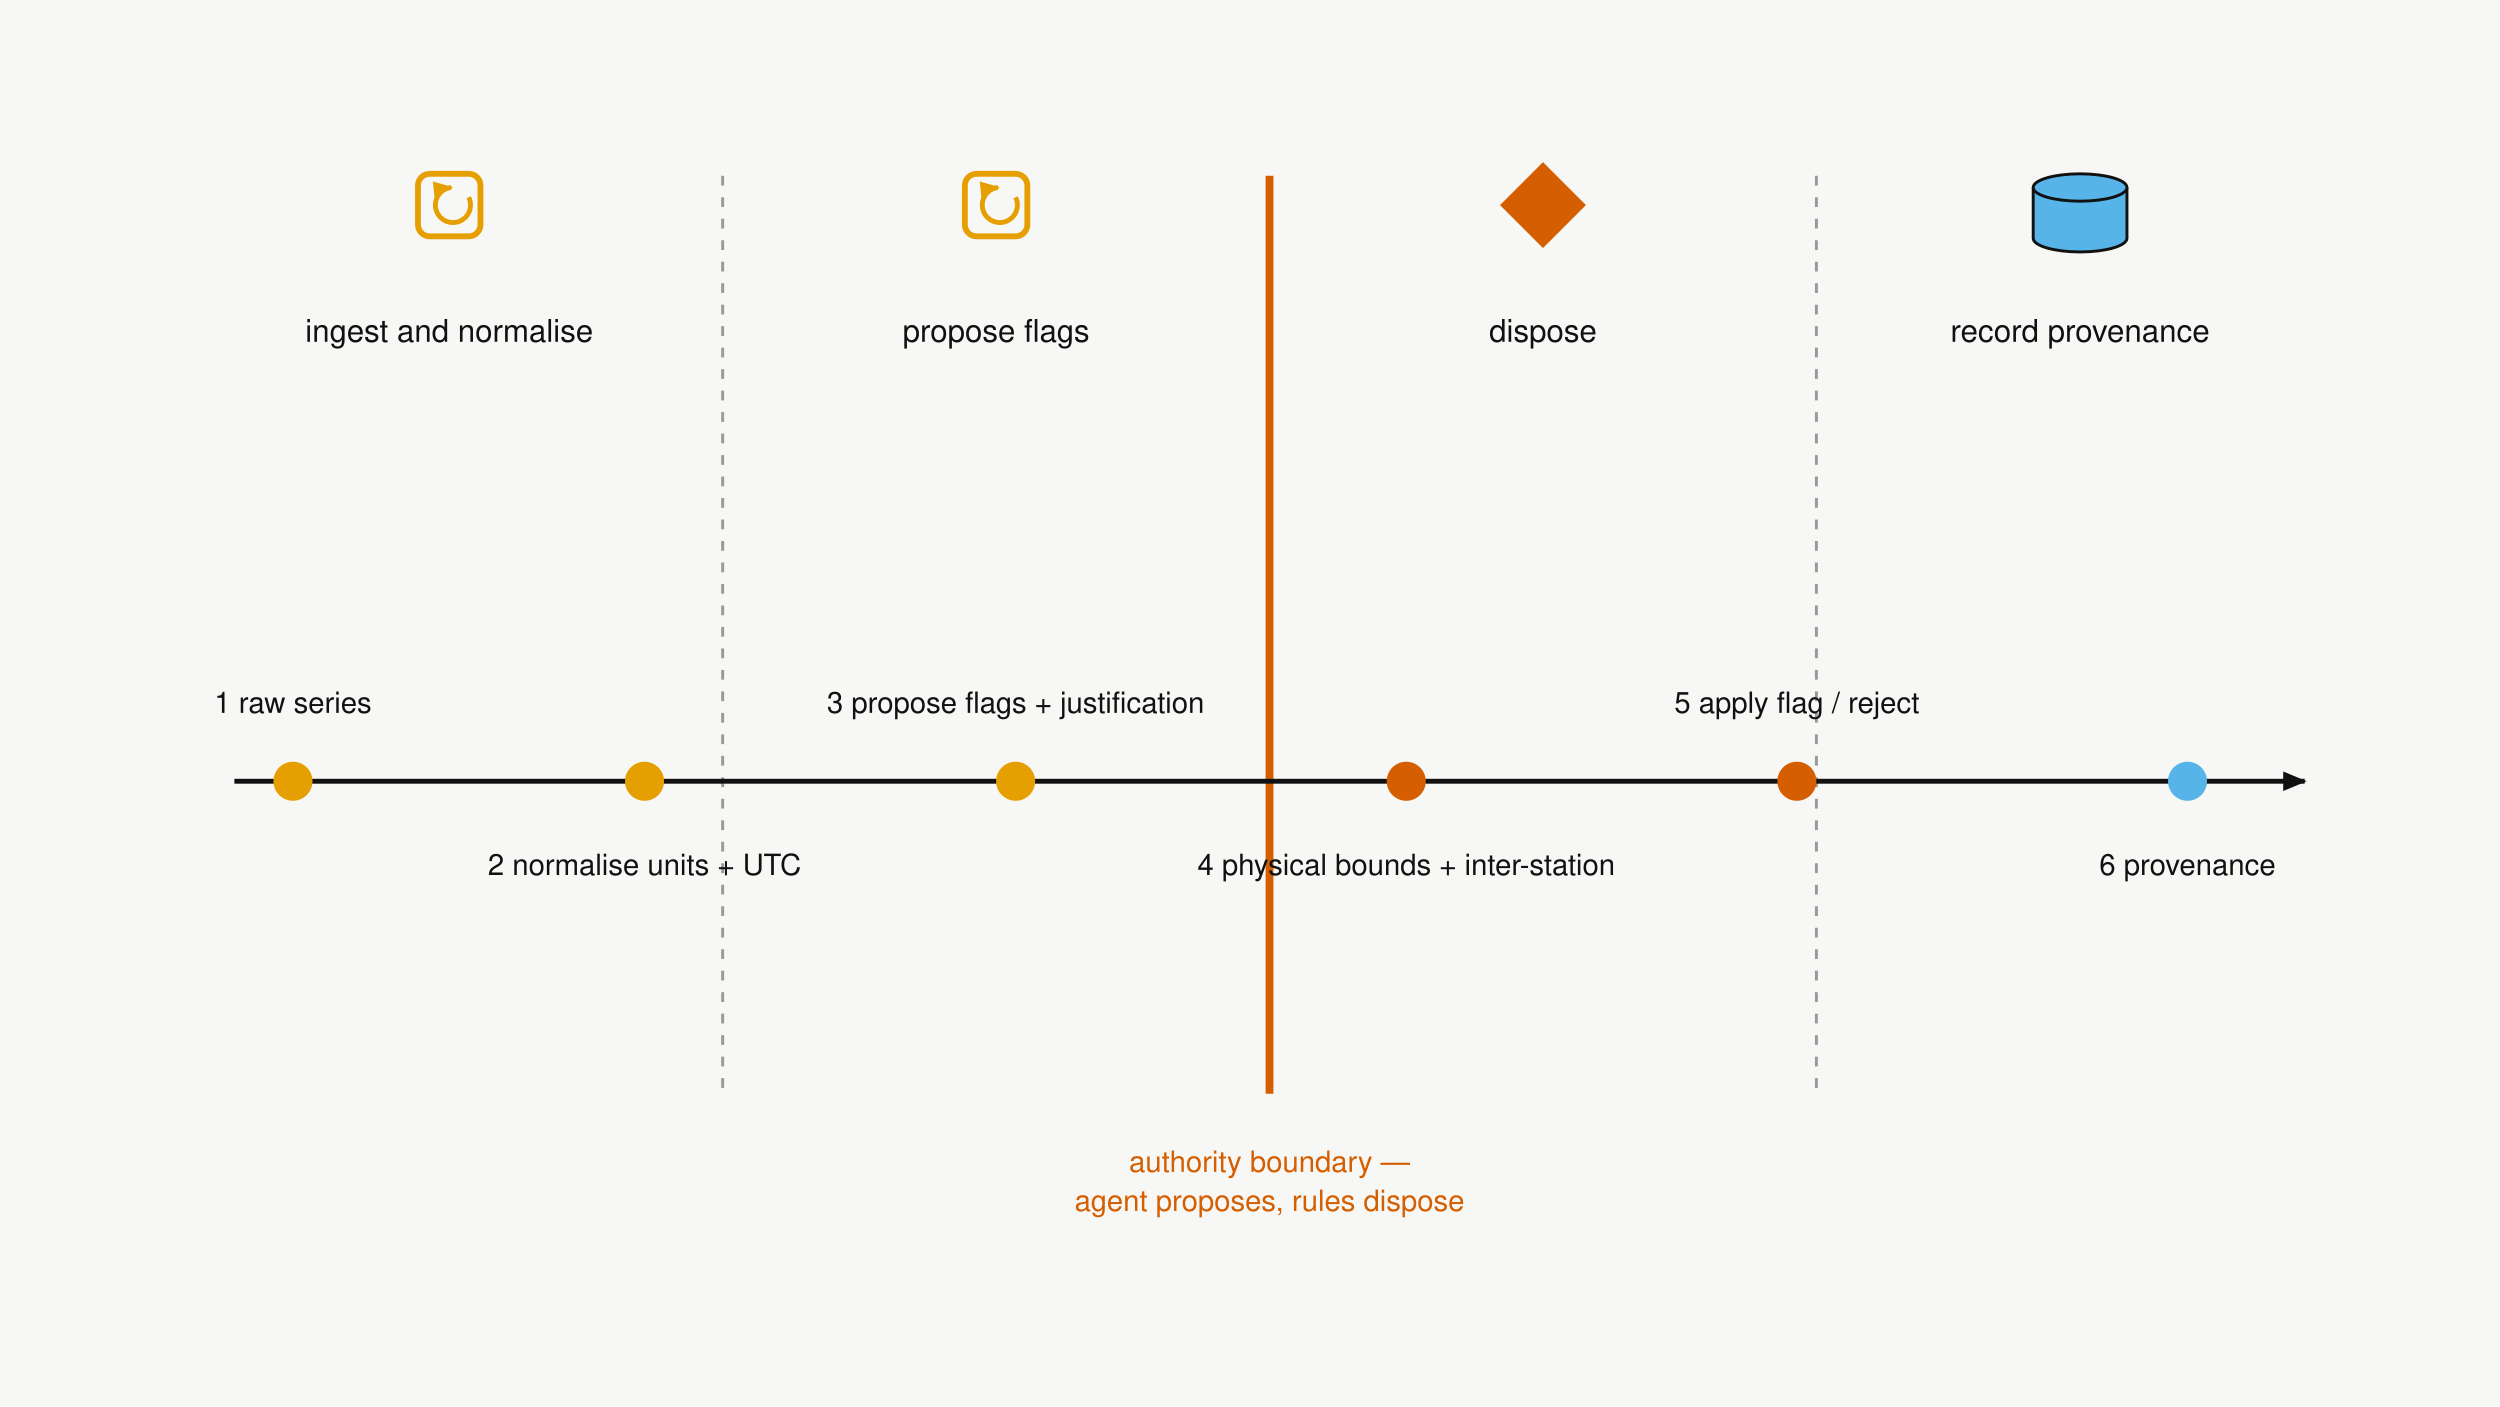
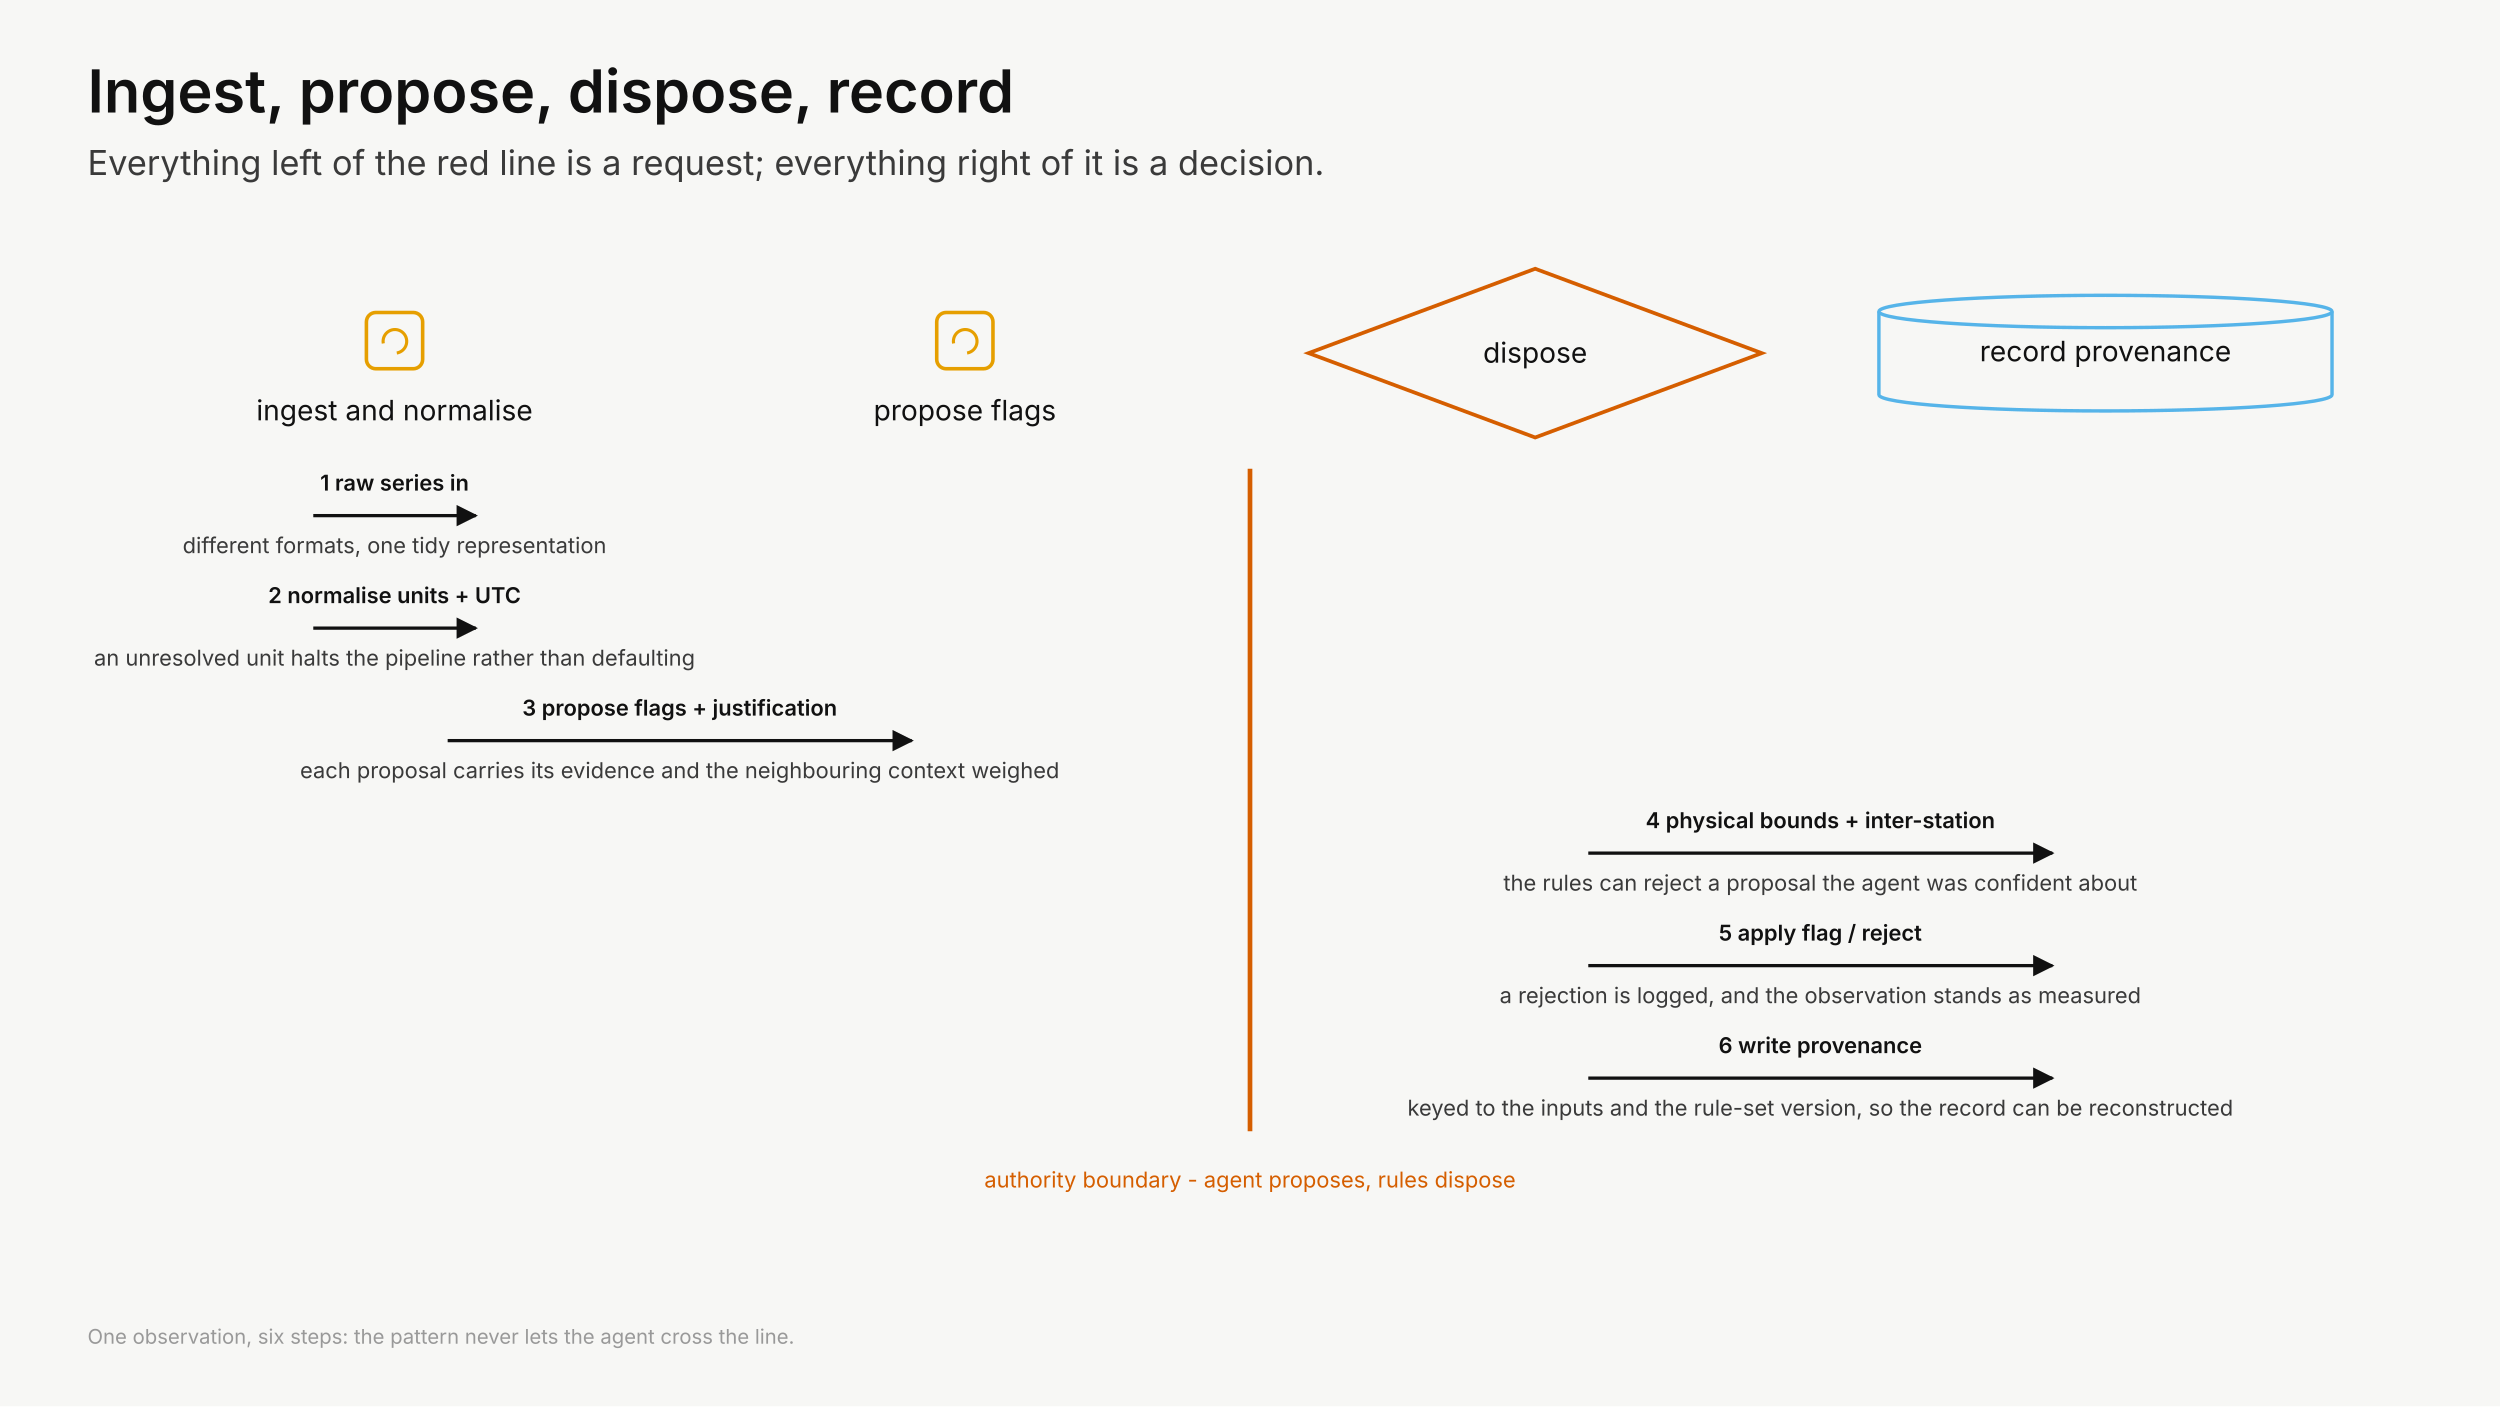
- <svg xmlns="http://www.w3.org/2000/svg" width="1280" height="720" viewBox="0 0 1280 720" font-family="Helvetica, Arial, sans-serif">
+ <svg xmlns="http://www.w3.org/2000/svg" width="1600" height="900" viewBox="0 0 1600 900" role="img">
  <defs>
-     <marker id="ah" markerWidth="12" markerHeight="10" refX="11" refY="5" orient="auto" markerUnits="userSpaceOnUse">
-       <path d="M0,0 L12,5 L0,10 Z" fill="#111111" />
-     </marker>
-     <marker id="ahO" markerWidth="10" markerHeight="8" refX="9" refY="4" orient="auto" markerUnits="userSpaceOnUse">
-       <path d="M0,0 L10,4 L0,8 Z" fill="#E69F00" />
+     <marker id="ah62" viewBox="0 0 10 10" refX="9" refY="5" markerWidth="6.5" markerHeight="6.5" orient="auto-start-reverse">
+       <path d="M0,0 L10,5 L0,10 z" fill="#111111" />
    </marker>
  </defs>
-   <rect width="1280" height="720" fill="#F7F7F5" />
-   <g stroke="#999999" stroke-width="1.5" stroke-dasharray="5 6">
-     <line x1="370" y1="90" x2="370" y2="560" />
-     <line x1="930" y1="90" x2="930" y2="560" />
-   </g>
-   <line x1="650" y1="90" x2="650" y2="560" stroke="#D55E00" stroke-width="4" />
-   <rect x="214" y="89" width="32" height="32" rx="6" fill="none" stroke="#E69F00" stroke-width="3" />
-   <path d="M240,101 A9,9 0 1 1 231,96" fill="none" stroke="#E69F00" stroke-width="2.5" marker-end="url(#ahO)" />
-   <text x="230" y="175" font-size="16" fill="#111111" text-anchor="middle">ingest and normalise</text>
-   <rect x="494" y="89" width="32" height="32" rx="6" fill="none" stroke="#E69F00" stroke-width="3" />
-   <path d="M520,101 A9,9 0 1 1 511,96" fill="none" stroke="#E69F00" stroke-width="2.5" marker-end="url(#ahO)" />
-   <text x="510" y="175" font-size="16" fill="#111111" text-anchor="middle">propose flags</text>
-   <polygon points="790,83 812,105 790,127 768,105" fill="#D55E00" />
-   <text x="790" y="175" font-size="16" fill="#111111" text-anchor="middle">dispose</text>
-   <path d="M1041,96 v26 a24,7 0 0 0 48,0 v-26" fill="#56B4E9" stroke="#111111" stroke-width="1.5" />
-   <ellipse cx="1065" cy="96" rx="24" ry="7" fill="#56B4E9" stroke="#111111" stroke-width="1.5" />
-   <text x="1065" y="175" font-size="16" fill="#111111" text-anchor="middle">record provenance</text>
-   <line x1="120" y1="400" x2="1180" y2="400" stroke="#111111" stroke-width="2.5" marker-end="url(#ah)" />
-   <circle cx="150" cy="400" r="10" fill="#E69F00" />
-   <circle cx="330" cy="400" r="10" fill="#E69F00" />
-   <circle cx="520" cy="400" r="10" fill="#E69F00" />
-   <circle cx="720" cy="400" r="10" fill="#D55E00" />
-   <circle cx="920" cy="400" r="10" fill="#D55E00" />
-   <circle cx="1120" cy="400" r="10" fill="#56B4E9" />
-   <g font-size="15" fill="#111111" text-anchor="middle">
-     <text x="150" y="365">1 raw series</text>
-     <text x="330" y="448">2 normalise units + UTC</text>
-     <text x="520" y="365">3 propose flags + justification</text>
-     <text x="720" y="448">4 physical bounds + inter-station</text>
-     <text x="920" y="365">5 apply flag / reject</text>
-     <text x="1120" y="448">6 provenance</text>
-   </g>
-   <text x="650" y="600" font-size="15" fill="#D55E00" text-anchor="middle">authority boundary —</text>
-   <text x="650" y="620" font-size="15" fill="#D55E00" text-anchor="middle">agent proposes, rules dispose</text>
+   <rect width="1600" height="900" fill="#F7F7F5" />
+   <text x="56.0" y="72.0" font-family="Inter, 'Helvetica Neue', Helvetica, Arial, sans-serif" font-size="38" fill="#111111" font-weight="600" text-anchor="start">Ingest, propose, dispose, record</text>
+   <text x="56.0" y="112.0" font-family="Inter, 'Helvetica Neue', Helvetica, Arial, sans-serif" font-size="22" fill="#3A3A3A" font-weight="400" text-anchor="start">Everything left of the red line is a request; everything right of it is a decision.</text>
+   <rect x="234.5" y="200.0" width="36.0" height="36.0" rx="6" fill="none" stroke="#E69F00" stroke-width="2.3" />
+   <path d="M245.3,219.8 a7.56,7.56 0 1 1 8.64,6.12" fill="none" stroke="#E69F00" stroke-width="2" />
+   <text x="252.5" y="269.0" font-family="Inter, 'Helvetica Neue', Helvetica, Arial, sans-serif" font-size="18" fill="#111111" font-weight="400" text-anchor="middle">ingest and normalise</text>
+   <rect x="599.5" y="200.0" width="36.0" height="36.0" rx="6" fill="none" stroke="#E69F00" stroke-width="2.3" />
+   <path d="M610.3,219.8 a7.56,7.56 0 1 1 8.64,6.12" fill="none" stroke="#E69F00" stroke-width="2" />
+   <text x="617.5" y="269.0" font-family="Inter, 'Helvetica Neue', Helvetica, Arial, sans-serif" font-size="18" fill="#111111" font-weight="400" text-anchor="middle">propose flags</text>
+   <polygon points="982.5,172.0 1127.5,226 982.5,280.0 837.5,226" fill="none" stroke="#D55E00" stroke-width="2.4" />
+   <text x="982.5" y="232.1" font-family="Inter, 'Helvetica Neue', Helvetica, Arial, sans-serif" font-size="18" fill="#111111" font-weight="400" text-anchor="middle">dispose</text>
+   <path d="M1202.5,199.36 a145.0,10.36 0 0 1 290,0 v53.28 a145.0,10.36 0 0 1 -290,0 z" fill="none" stroke="#56B4E9" stroke-width="2.2" />
+   <path d="M1202.5,199.36 a145.0,10.36 0 0 0 290,0" fill="none" stroke="#56B4E9" stroke-width="2.2" />
+   <text x="1347.5" y="231.2" font-family="Inter, 'Helvetica Neue', Helvetica, Arial, sans-serif" font-size="18" fill="#111111" font-weight="400" text-anchor="middle">record provenance</text>
+   <line x1="200.5" y1="330.0" x2="304.5" y2="330.0" stroke="#111111" stroke-width="2.1" marker-end="url(#ah62)" />
+   <text x="252.5" y="314.0" font-family="Inter, 'Helvetica Neue', Helvetica, Arial, sans-serif" font-size="14" fill="#111111" font-weight="600" text-anchor="middle">1 raw series in</text>
+   <text x="252.5" y="354.0" font-family="Inter, 'Helvetica Neue', Helvetica, Arial, sans-serif" font-size="14" fill="#3A3A3A" font-weight="400" text-anchor="middle">different formats, one tidy representation</text>
+   <line x1="200.5" y1="402.0" x2="304.5" y2="402.0" stroke="#111111" stroke-width="2.1" marker-end="url(#ah62)" />
+   <text x="252.5" y="386.0" font-family="Inter, 'Helvetica Neue', Helvetica, Arial, sans-serif" font-size="14" fill="#111111" font-weight="600" text-anchor="middle">2 normalise units + UTC</text>
+   <text x="252.5" y="426.0" font-family="Inter, 'Helvetica Neue', Helvetica, Arial, sans-serif" font-size="14" fill="#3A3A3A" font-weight="400" text-anchor="middle">an unresolved unit halts the pipeline rather than defaulting</text>
+   <line x1="286.5" y1="474.0" x2="583.5" y2="474.0" stroke="#111111" stroke-width="2.1" marker-end="url(#ah62)" />
+   <text x="435.0" y="458.0" font-family="Inter, 'Helvetica Neue', Helvetica, Arial, sans-serif" font-size="14" fill="#111111" font-weight="600" text-anchor="middle">3 propose flags + justification</text>
+   <text x="435.0" y="498.0" font-family="Inter, 'Helvetica Neue', Helvetica, Arial, sans-serif" font-size="14" fill="#3A3A3A" font-weight="400" text-anchor="middle">each proposal carries its evidence and the neighbouring context weighed</text>
+   <line x1="1016.5" y1="546.0" x2="1313.5" y2="546.0" stroke="#111111" stroke-width="2.1" marker-end="url(#ah62)" />
+   <text x="1165.0" y="530.0" font-family="Inter, 'Helvetica Neue', Helvetica, Arial, sans-serif" font-size="14" fill="#111111" font-weight="600" text-anchor="middle">4 physical bounds + inter-station</text>
+   <text x="1165.0" y="570.0" font-family="Inter, 'Helvetica Neue', Helvetica, Arial, sans-serif" font-size="14" fill="#3A3A3A" font-weight="400" text-anchor="middle">the rules can reject a proposal the agent was confident about</text>
+   <line x1="1016.5" y1="618.0" x2="1313.5" y2="618.0" stroke="#111111" stroke-width="2.1" marker-end="url(#ah62)" />
+   <text x="1165.0" y="602.0" font-family="Inter, 'Helvetica Neue', Helvetica, Arial, sans-serif" font-size="14" fill="#111111" font-weight="600" text-anchor="middle">5 apply flag / reject</text>
+   <text x="1165.0" y="642.0" font-family="Inter, 'Helvetica Neue', Helvetica, Arial, sans-serif" font-size="14" fill="#3A3A3A" font-weight="400" text-anchor="middle">a rejection is logged, and the observation stands as measured</text>
+   <line x1="1016.5" y1="690.0" x2="1313.5" y2="690.0" stroke="#111111" stroke-width="2.1" marker-end="url(#ah62)" />
+   <text x="1165.0" y="674.0" font-family="Inter, 'Helvetica Neue', Helvetica, Arial, sans-serif" font-size="14" fill="#111111" font-weight="600" text-anchor="middle">6 write provenance</text>
+   <text x="1165.0" y="714.0" font-family="Inter, 'Helvetica Neue', Helvetica, Arial, sans-serif" font-size="14" fill="#3A3A3A" font-weight="400" text-anchor="middle">keyed to the inputs and the rule-set version, so the record can be reconstructed</text>
+   <line x1="800.0" y1="300.0" x2="800.0" y2="724.0" stroke="#D55E00" stroke-width="3" />
+   <text x="800.0" y="760.0" font-family="Inter, 'Helvetica Neue', Helvetica, Arial, sans-serif" font-size="14" fill="#D55E00" font-weight="400" text-anchor="middle">authority boundary - agent proposes, rules dispose</text>
+   <text x="56.0" y="860.0" font-family="Inter, 'Helvetica Neue', Helvetica, Arial, sans-serif" font-size="13" fill="#999999" font-weight="400" text-anchor="start">One observation, six steps: the pattern never lets the agent cross the line.</text>
</svg>
